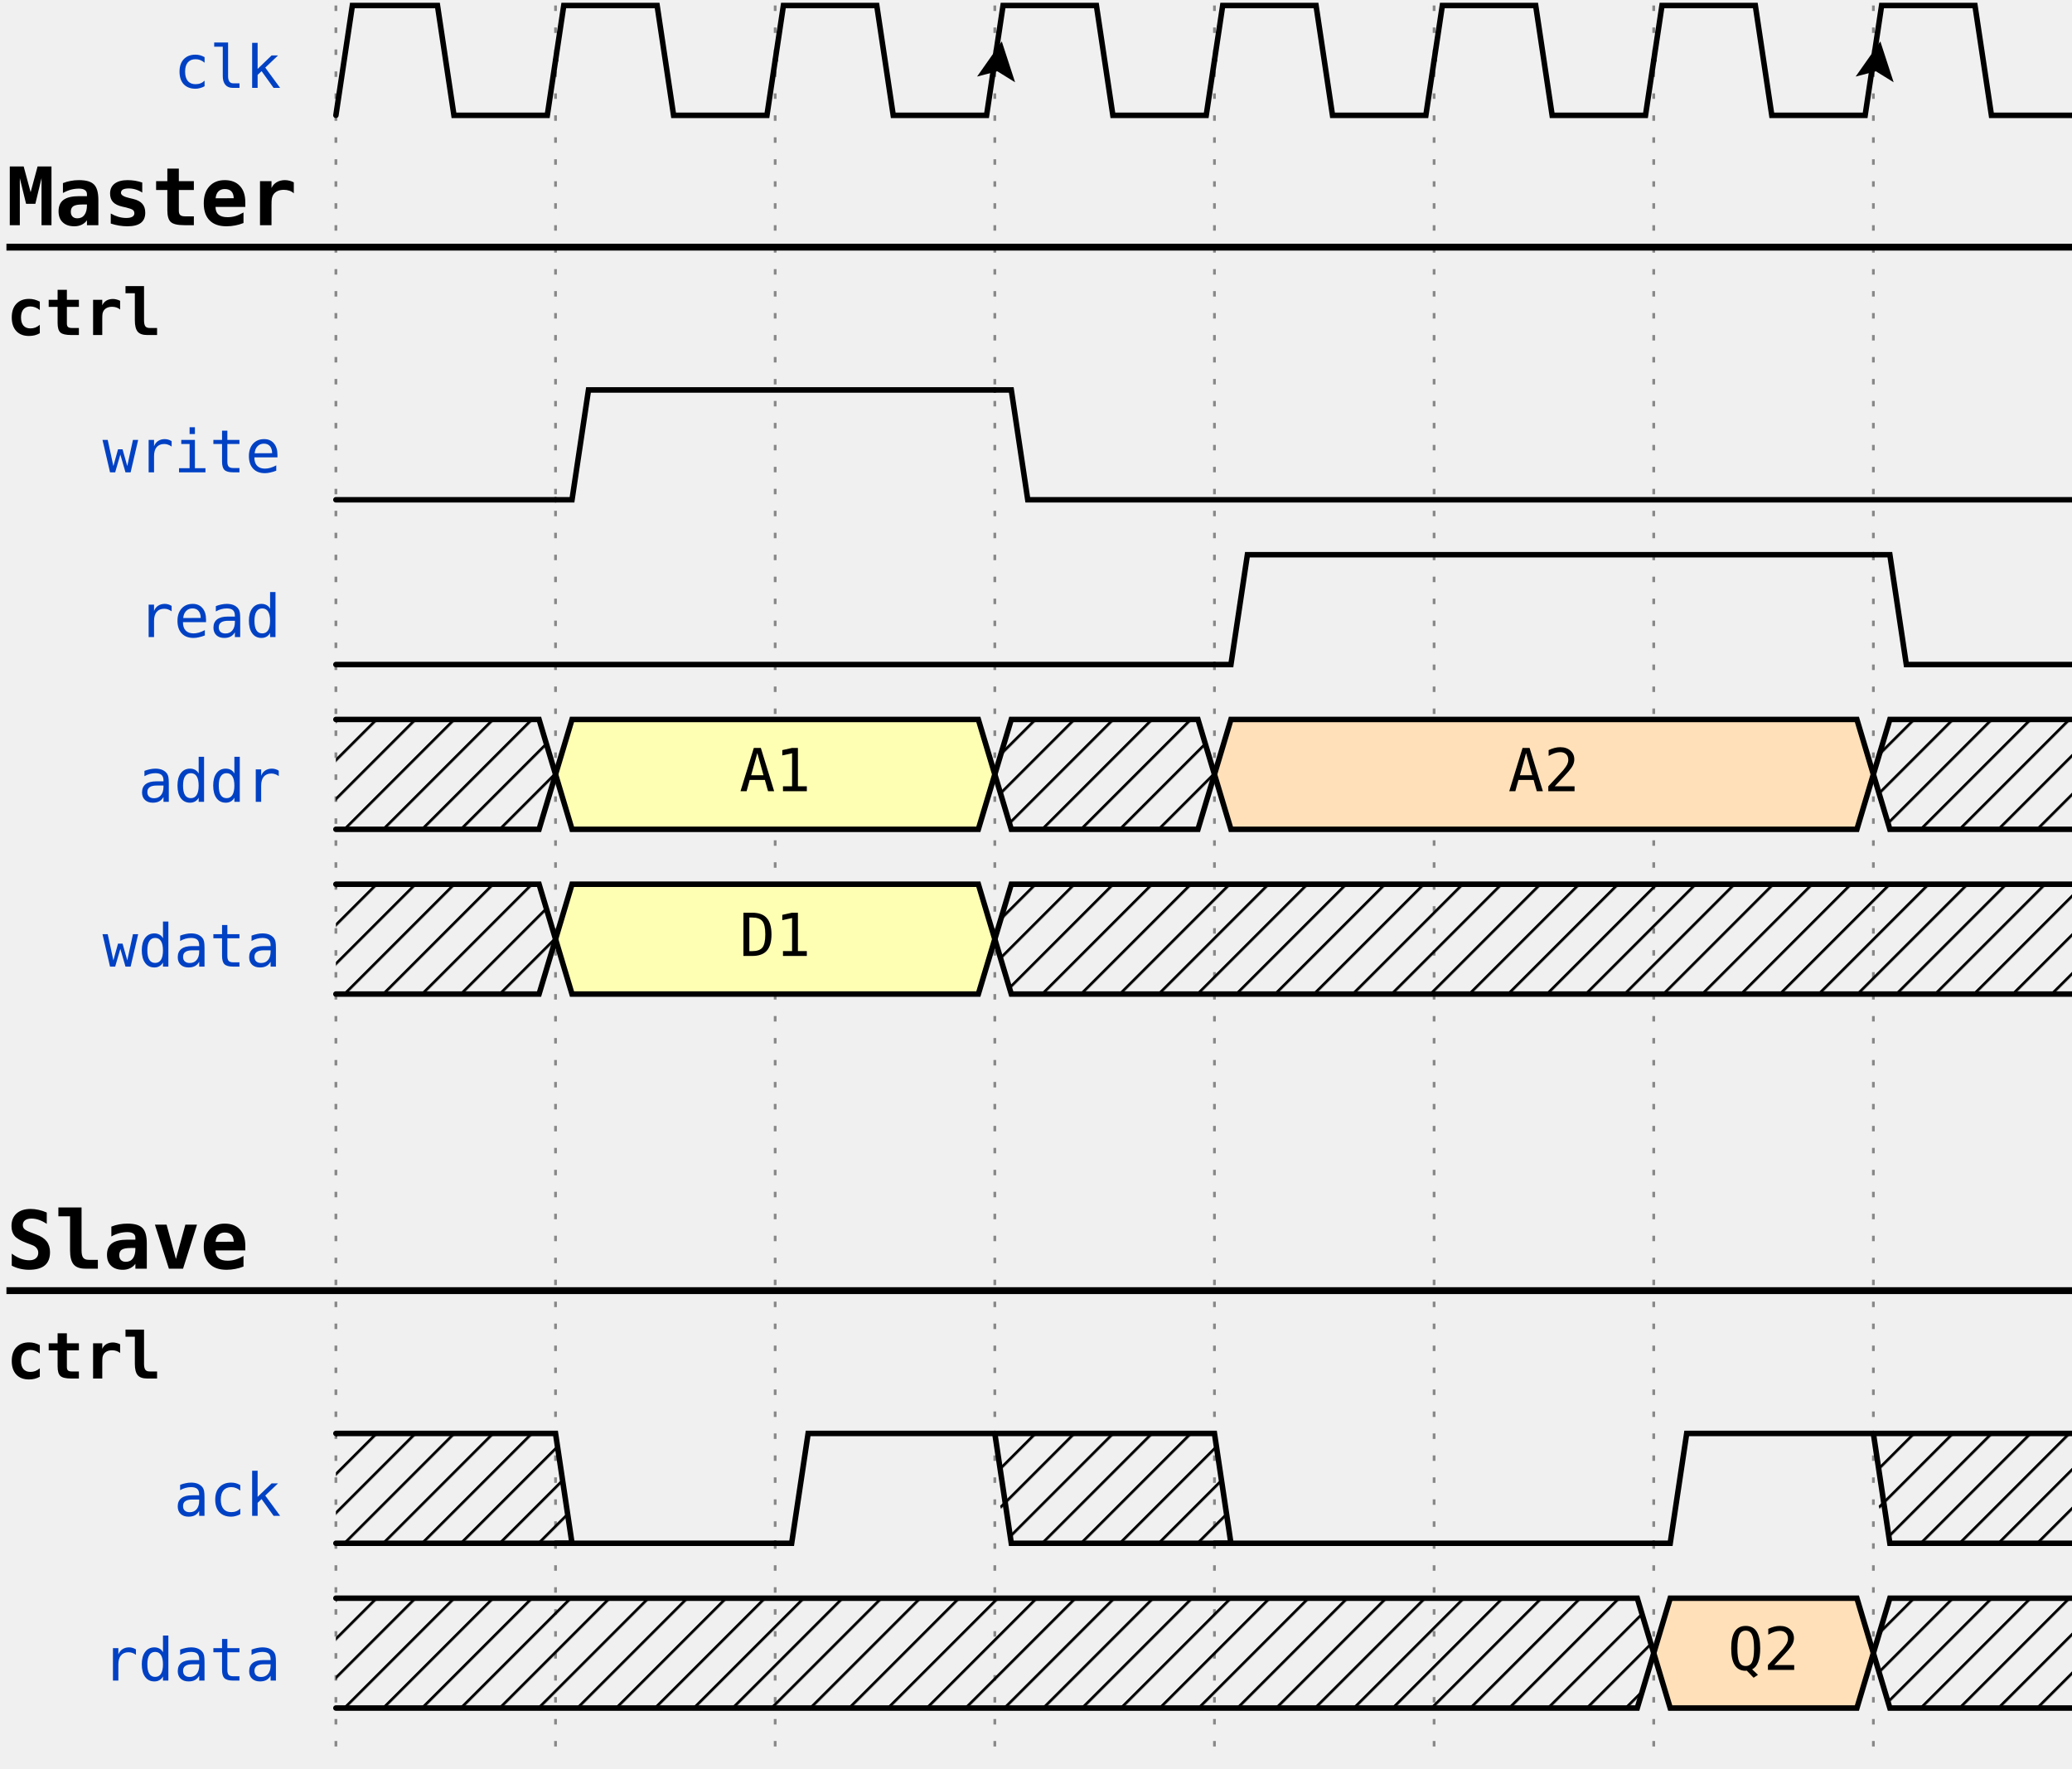
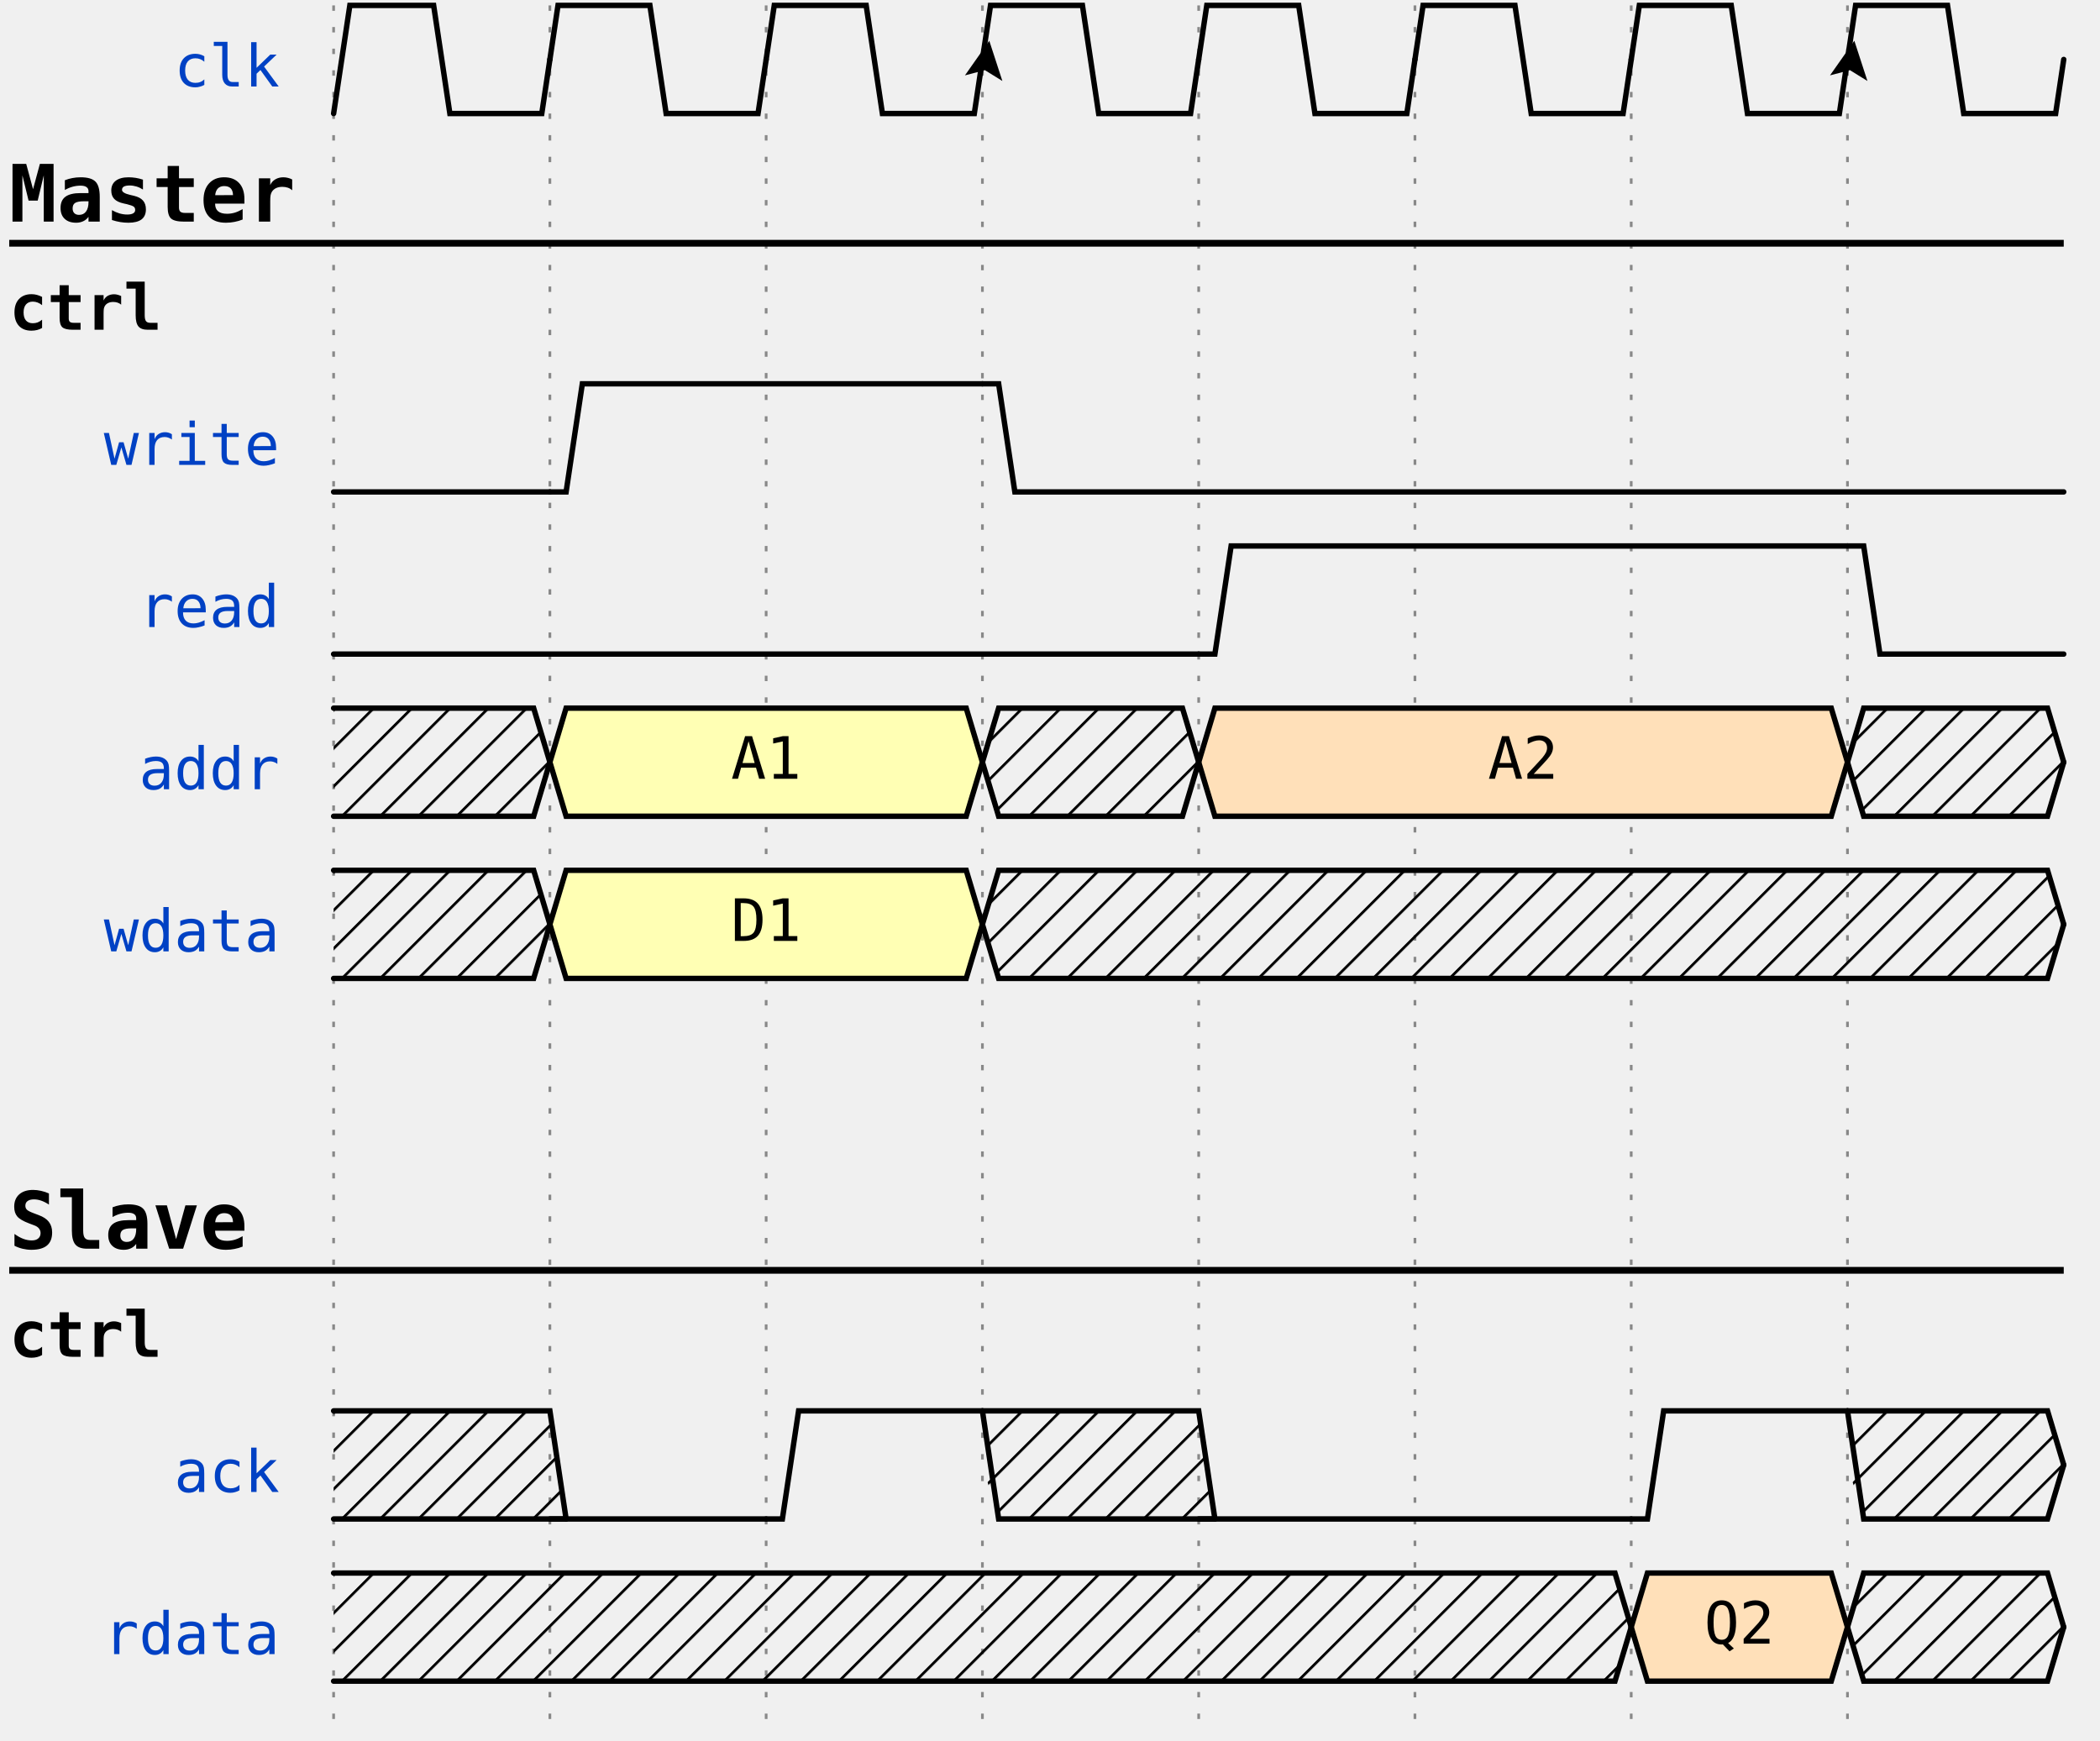
- <svg xmlns="http://www.w3.org/2000/svg" width="375" height="320.0" viewBox="-1 -1 377 322.0" overflow="hidden">
+ <svg xmlns="http://www.w3.org/2000/svg" width="386" height="320.0" viewBox="-1 -1 387 322.0" overflow="hidden">
  <style>
text{font-size:0.9em;
    font-style:normal;
    font-variant:normal;
    font-weight:500;
    font-stretch:normal;
    text-align:center;
    fill-opacity:1;
    font-family:fira mono, droid sans mono, monospace;}
.muted{fill:#aaa}
.warning{fill:#f6b900}
.error{fill:#f60000}
.info{fill:#0041c4}
.success{fill:#00ab00}
+ .attr{font-size:9px;}
.h1{font-size:18.31px;font-weight:bold}
.border{stroke-width: 1.25px; stroke: #000}
.h2{font-size:14.65px;font-weight:bold}
.h3{font-size:11.72px;font-weight:bold}
.h4{font-size:9.38px;font-weight:bold}
.h5{font-size:7.50px;font-weight:bold}
.h6{font-size:6px;font-weight:bold}
.s0, .s1, .path{fill:none;
    stroke:#000;
    stroke-width:1;
    stroke-linecap:round;
    stroke-linejoin:miter;
    stroke-miterlimit:4;
    stroke-opacity:1;
    stroke-dasharray:none}
.stripe{fill:none;
    stroke:#000;
    stroke-width:0.5;
    stroke-linecap:round;
    stroke-linejoin:miter;
    stroke-miterlimit:4;
    stroke-opacity:1;
    stroke-dasharray:none}
.arrow{fill:#000000;fill-opacity:1;stroke:none}
.hide{fill:#ffffff;fill-opacity:1;stroke:2}
.s3 &gt; polygon {fill:#ffffb4;fill-opacity:1,stroke:none}
.s4 &gt; polygon {fill:#ffe0b9;fill-opacity:1,stroke:none}
.s5 &gt; polygon {fill:#b9e0ff;fill-opacity:1,stroke:none}
.ticks {stroke: rgb(136, 136, 136); stroke-width: 0.5; stroke-dasharray: 1,3;}
.edges {fill:none;stroke:#00F;stroke-width:1}
.edges.arrowhead {marker-start:url(#arrow); overflow:visible;}
.edges.arrowtail {marker-end:url(#arrow); overflow:visible;}
.edges + text {font-size:0.625em; filter: url(#solid); transform: translate(0, 2.5px);}
</style>
  <defs>
    <pattern id="diagonalHatch" width="5" height="5" patternTransform="rotate(45 0 0)" patternUnits="userSpaceOnUse">
      <line x1="0" y1="0" x2="0" y2="5" style="stroke:black; stroke-width:1" />
    </pattern>
    <marker id="arrow" viewBox="0 0 10 10" refX="10" refY="5" markerWidth="7" markerHeight="7" markerUnits="userSpaceOnUse" orient="auto-start-reverse" style="fill:#00F;">
      <path d="M 0 0 L 10 5 L 0 10 z" />
    </marker>
    <filter x="0" y="0" width="1" height="1" id="solid">
      <feFlood flood-color="white" />
      <feComposite in="SourceGraphic" />
    </filter>
  </defs>
  <g id="a">
    <g id="ticks_11" transform="translate(60, 0)">
      <path d="M0,0 L0,320.0" class="ticks" />
      <path d="M40,0 L40,320.0" class="ticks" />
      <path d="M80,0 L80,320.0" class="ticks" />
      <path d="M120,0 L120,320.0" class="ticks" />
      <path d="M160,0 L160,320.0" class="ticks" />
      <path d="M200,0 L200,320.0" class="ticks" />
      <path d="M240,0 L240,320.0" class="ticks" />
      <path d="M280,0 L280,320.0" class="ticks" />
    </g>
    <g id="clk" transform="translate(60, 0)">
      <text x="-10" y="15" class="info" text-anchor="end" xml:space="preserve">clk</text>
      <g data-symbol="BRICKS.pclk" transform="translate(0, 0)" class="s2">
        <path d="M0,20 L3.0,0 L18.5,0 L21.5,20 L38.5,20 L40,10.0" class="path" />
      </g>
      <g data-symbol="BRICKS.pclk" transform="translate(40, 0)" class="s2">
        <path d="M0,10.0 L1.5,0 L18.5,0 L21.5,20 L38.5,20 L40,10.0" class="path" />
      </g>
      <g data-symbol="BRICKS.pclk" transform="translate(80, 0)" class="s2">
        <path d="M0,10.0 L1.5,0 L18.5,0 L21.5,20 L38.5,20 L40,10.0" class="path" />
      </g>
      <g data-symbol="BRICKS.Pclk" transform="translate(120, 0)" class="s2">
        <path d="M0,10.0 L1.5,0 L18.5,0 L21.5,20 L38.5,20 L40,10.0" class="path" />
        <path d="M 0 0 L 3.5 7 L 7 0 L 3.5 1.5z" transform="translate(-2.75, 6.5) rotate(-171.4692, 3.5, 3.5)" class="arrow" />
      </g>
      <g data-symbol="BRICKS.pclk" transform="translate(160, 0)" class="s2">
        <path d="M0,10.0 L1.5,0 L18.5,0 L21.5,20 L38.5,20 L40,10.0" class="path" />
      </g>
      <g data-symbol="BRICKS.pclk" transform="translate(200, 0)" class="s2">
        <path d="M0,10.0 L1.5,0 L18.5,0 L21.5,20 L38.5,20 L40,10.0" class="path" />
      </g>
      <g data-symbol="BRICKS.pclk" transform="translate(240, 0)" class="s2">
        <path d="M0,10.0 L1.5,0 L18.5,0 L21.5,20 L38.5,20 L40,10.0" class="path" />
      </g>
      <g data-symbol="BRICKS.Pclk" transform="translate(280, 0)" class="s2">
        <path d="M0,10.0 L1.5,0 L18.5,0 L21.5,20 L38.5,20 L40,10.0" class="path" />
        <path d="M 0 0 L 3.5 7 L 7 0 L 3.5 1.5z" transform="translate(-2.75, 6.5) rotate(-171.4692, 3.5, 3.5)" class="arrow" />
      </g>
    </g>
    <g id="Master" transform="translate(0, 30.0)">
      <text x="0" y="10" class="h2">Master</text>
      <path d="M0,14 L380,14" class="border ctx-y" />
      <g id="ctrl" transform="translate(0, 20)">
        <text x="0" y="10" class="h3">ctrl</text>
        <g id="write" transform="translate(60, 20)">
          <text x="-10" y="15" class="info" text-anchor="end" xml:space="preserve">write</text>
          <g data-symbol="BRICKS.zero" transform="translate(0, 0)" class="s2">
            <path d="M0,20 L3,20 L6,20 L40,20" class="path" />
          </g>
          <g data-symbol="BRICKS.one" transform="translate(40, 0)" class="s2">
            <path d="M0,20 L3,20 L6,0 L80,0" class="path" />
          </g>
          <g data-symbol="BRICKS.zero" transform="translate(120, 0)" class="s2">
            <path d="M0,0 L3,0 L6,20 L200,20" class="path" />
          </g>
        </g>
        <g id="read" transform="translate(60, 50.0)">
          <text x="-10" y="15" class="info" text-anchor="end" xml:space="preserve">read</text>
          <g data-symbol="BRICKS.zero" transform="translate(0, 0)" class="s2">
            <path d="M0,20 L3,20 L6,20 L160,20" class="path" />
          </g>
          <g data-symbol="BRICKS.one" transform="translate(160, 0)" class="s2">
            <path d="M0,20 L3,20 L6,0 L120,0" class="path" />
          </g>
          <g data-symbol="BRICKS.zero" transform="translate(280, 0)" class="s2">
            <path d="M0,0 L3,0 L6,20 L40,20" class="path" />
          </g>
        </g>
      </g>
      <g id="edges" transform="translate(60, 0)">
</g>
      <g id="addr" transform="translate(60, 100.0)">
        <text x="-10" y="15" class="info" text-anchor="end" xml:space="preserve">addr</text>
        <g data-symbol="BRICKS.x" transform="translate(0, 0)" class="s2">
          <polygon points="0,0 3,0 37,0 40,10.0 37,20 3,20 0,20 " fill="url(#diagonalHatch)" />
          <path d="M0,0 L3,0 L37,0 L40,10.0" class="path" />
          <path d="M0,20 L3,20 L37,20 L40,10.0" class="path" />
        </g>
        <g data-symbol="BRICKS.data" transform="translate(40, 0)" class="s3">
          <polygon points="0,10.0 3,0 77,0 80,10.0 77,20 3,20 0,10.0 " fill="none" />
          <path d="M0,10.0 L3,0 L77,0 L80,10.0" class="path" />
          <path d="M0,10.0 L3,20 L77,20 L80,10.0" class="path" />
          <text x="40.0" y="10.0" text-anchor="middle" dominant-baseline="middle" alignment-baseline="central">A1</text>
        </g>
        <g data-symbol="BRICKS.x" transform="translate(120, 0)" class="s2">
          <polygon points="0,10.0 3,0 37,0 40,10.0 37,20 3,20 0,10.0 " fill="url(#diagonalHatch)" />
          <path d="M0,10.0 L3,0 L37,0 L40,10.0" class="path" />
          <path d="M0,10.0 L3,20 L37,20 L40,10.0" class="path" />
        </g>
        <g data-symbol="BRICKS.data" transform="translate(160, 0)" class="s4">
          <polygon points="0,10.0 3,0 117,0 120,10.0 117,20 3,20 0,10.0 " fill="none" />
          <path d="M0,10.0 L3,0 L117,0 L120,10.0" class="path" />
          <path d="M0,10.0 L3,20 L117,20 L120,10.0" class="path" />
          <text x="60.0" y="10.0" text-anchor="middle" dominant-baseline="middle" alignment-baseline="central">A2</text>
        </g>
        <g data-symbol="BRICKS.x" transform="translate(280, 0)" class="s2">
          <polygon points="0,10.0 3,0 37,0 40,10.0 37,20 3,20 0,10.0 " fill="url(#diagonalHatch)" />
          <path d="M0,10.0 L3,0 L37,0 L40,10.0" class="path" />
          <path d="M0,10.0 L3,20 L37,20 L40,10.0" class="path" />
        </g>
      </g>
      <g id="wdata" transform="translate(60, 130.0)">
        <text x="-10" y="15" class="info" text-anchor="end" xml:space="preserve">wdata</text>
        <g data-symbol="BRICKS.x" transform="translate(0, 0)" class="s2">
          <polygon points="0,0 3,0 37,0 40,10.0 37,20 3,20 0,20 " fill="url(#diagonalHatch)" />
          <path d="M0,0 L3,0 L37,0 L40,10.0" class="path" />
          <path d="M0,20 L3,20 L37,20 L40,10.0" class="path" />
        </g>
        <g data-symbol="BRICKS.data" transform="translate(40, 0)" class="s3">
          <polygon points="0,10.0 3,0 77,0 80,10.0 77,20 3,20 0,10.0 " fill="none" />
          <path d="M0,10.0 L3,0 L77,0 L80,10.0" class="path" />
          <path d="M0,10.0 L3,20 L77,20 L80,10.0" class="path" />
          <text x="40.0" y="10.0" text-anchor="middle" dominant-baseline="middle" alignment-baseline="central">D1</text>
        </g>
        <g data-symbol="BRICKS.x" transform="translate(120, 0)" class="s2">
          <polygon points="0,10.0 3,0 197,0 200,10.0 197,20 3,20 0,10.0 " fill="url(#diagonalHatch)" />
          <path d="M0,10.0 L3,0 L197,0 L200,10.0" class="path" />
          <path d="M0,10.0 L3,20 L197,20 L200,10.0" class="path" />
        </g>
      </g>
    </g>
    <g id="edges" transform="translate(60, 0)">
</g>
    <g id="Slave" transform="translate(0, 220.0)">
      <text x="0" y="10" class="h2">Slave</text>
      <path d="M0,14 L380,14" class="border ctx-y" />
      <g id="ctrl" transform="translate(0, 20)">
        <text x="0" y="10" class="h3">ctrl</text>
        <g id="ack" transform="translate(60, 20)">
          <text x="-10" y="15" class="info" text-anchor="end" xml:space="preserve">ack</text>
          <g data-symbol="BRICKS.x" transform="translate(0, 0)" class="s2">
            <polygon points="0,0 3,0 40,0 43,20 40,20 37,20 3,20 0,20 " fill="url(#diagonalHatch)" />
            <path d="M0,0 L3,0 L37,0 L40,0 L43,20" class="path" />
            <path d="M0,20 L3,20 L37,20 L40,20 L43,20" class="path" />
          </g>
          <g data-symbol="BRICKS.zero" transform="translate(40, 0)" class="s2">
            <path d="M0,20 L3,20 L6,20 L40,20" class="path" />
          </g>
          <g data-symbol="BRICKS.one" transform="translate(80, 0)" class="s2">
            <path d="M0,20 L3,20 L6,0 L40,0" class="path" />
          </g>
          <g data-symbol="BRICKS.x" transform="translate(120, 0)" class="s2">
            <polygon points="0,10.0 3,0 40,0 43,20 40,20 37,20 3,20 0,10.0 " fill="url(#diagonalHatch)" />
            <path d="M0,0 L3,0 L37,0 L40,0 L43,20" class="path" />
            <path d="M0,0 L3,20 L37,20 L40,20 L43,20" class="path" />
          </g>
          <g data-symbol="BRICKS.zero" transform="translate(160, 0)" class="s2">
            <path d="M0,20 L3,20 L6,20 L80,20" class="path" />
          </g>
          <g data-symbol="BRICKS.one" transform="translate(240, 0)" class="s2">
            <path d="M0,20 L3,20 L6,0 L40,0" class="path" />
          </g>
          <g data-symbol="BRICKS.x" transform="translate(280, 0)" class="s2">
            <polygon points="0,10.0 3,0 37,0 40,10.0 37,20 3,20 0,10.0 " fill="url(#diagonalHatch)" />
            <path d="M0,0 L3,0 L37,0 L40,10.0" class="path" />
            <path d="M0,0 L3,20 L37,20 L40,10.0" class="path" />
          </g>
        </g>
      </g>
      <g id="edges" transform="translate(60, 0)">
</g>
      <g id="rdata" transform="translate(60, 70.0)">
        <text x="-10" y="15" class="info" text-anchor="end" xml:space="preserve">rdata</text>
        <g data-symbol="BRICKS.x" transform="translate(0, 0)" class="s2">
          <polygon points="0,0 3,0 237,0 240,10.0 237,20 3,20 0,20 " fill="url(#diagonalHatch)" />
          <path d="M0,0 L3,0 L237,0 L240,10.0" class="path" />
          <path d="M0,20 L3,20 L237,20 L240,10.0" class="path" />
        </g>
        <g data-symbol="BRICKS.data" transform="translate(240, 0)" class="s4">
          <polygon points="0,10.0 3,0 37,0 40,10.0 37,20 3,20 0,10.0 " fill="none" />
          <path d="M0,10.0 L3,0 L37,0 L40,10.0" class="path" />
          <path d="M0,10.0 L3,20 L37,20 L40,10.0" class="path" />
          <text x="20.0" y="10.0" text-anchor="middle" dominant-baseline="middle" alignment-baseline="central">Q2</text>
        </g>
        <g data-symbol="BRICKS.x" transform="translate(280, 0)" class="s2">
          <polygon points="0,10.0 3,0 37,0 40,10.0 37,20 3,20 0,10.0 " fill="url(#diagonalHatch)" />
          <path d="M0,10.0 L3,0 L37,0 L40,10.0" class="path" />
          <path d="M0,10.0 L3,20 L37,20 L40,10.0" class="path" />
        </g>
      </g>
    </g>
    <g id="edges" transform="translate(60, 0)">
</g>
  </g>
  <g id="edges" transform="translate(60, 0)">
</g>
</svg>
